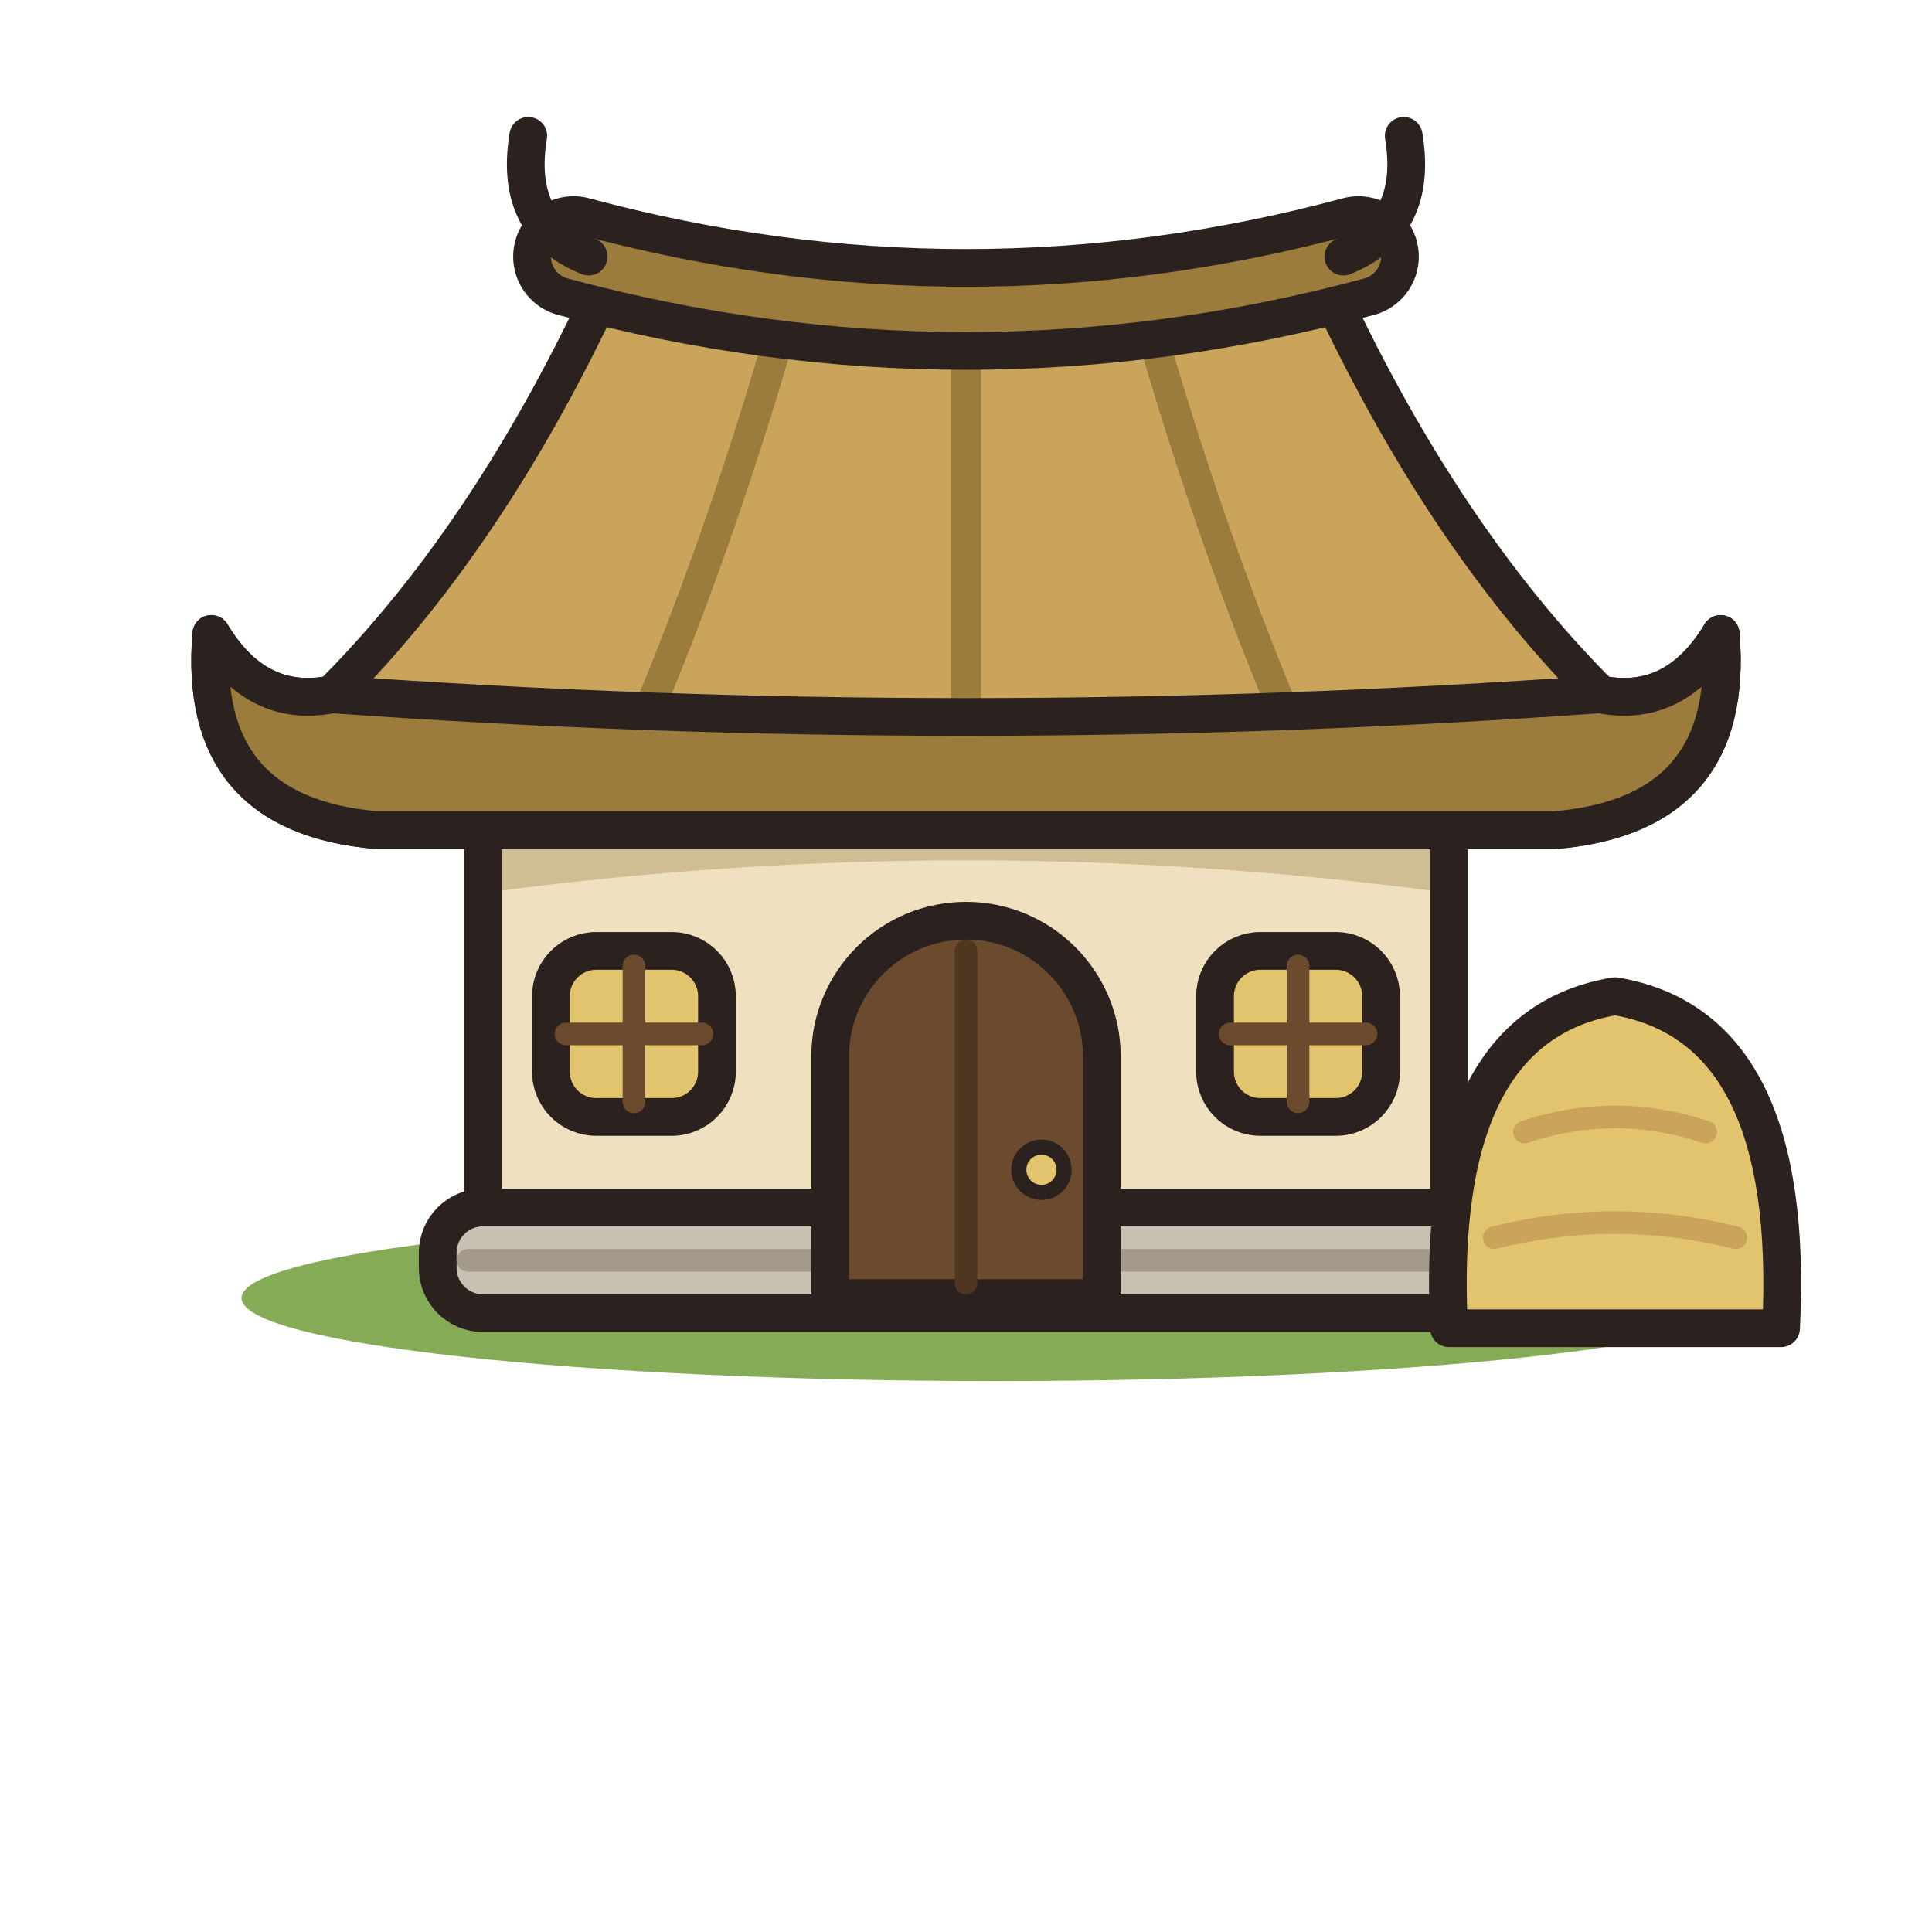
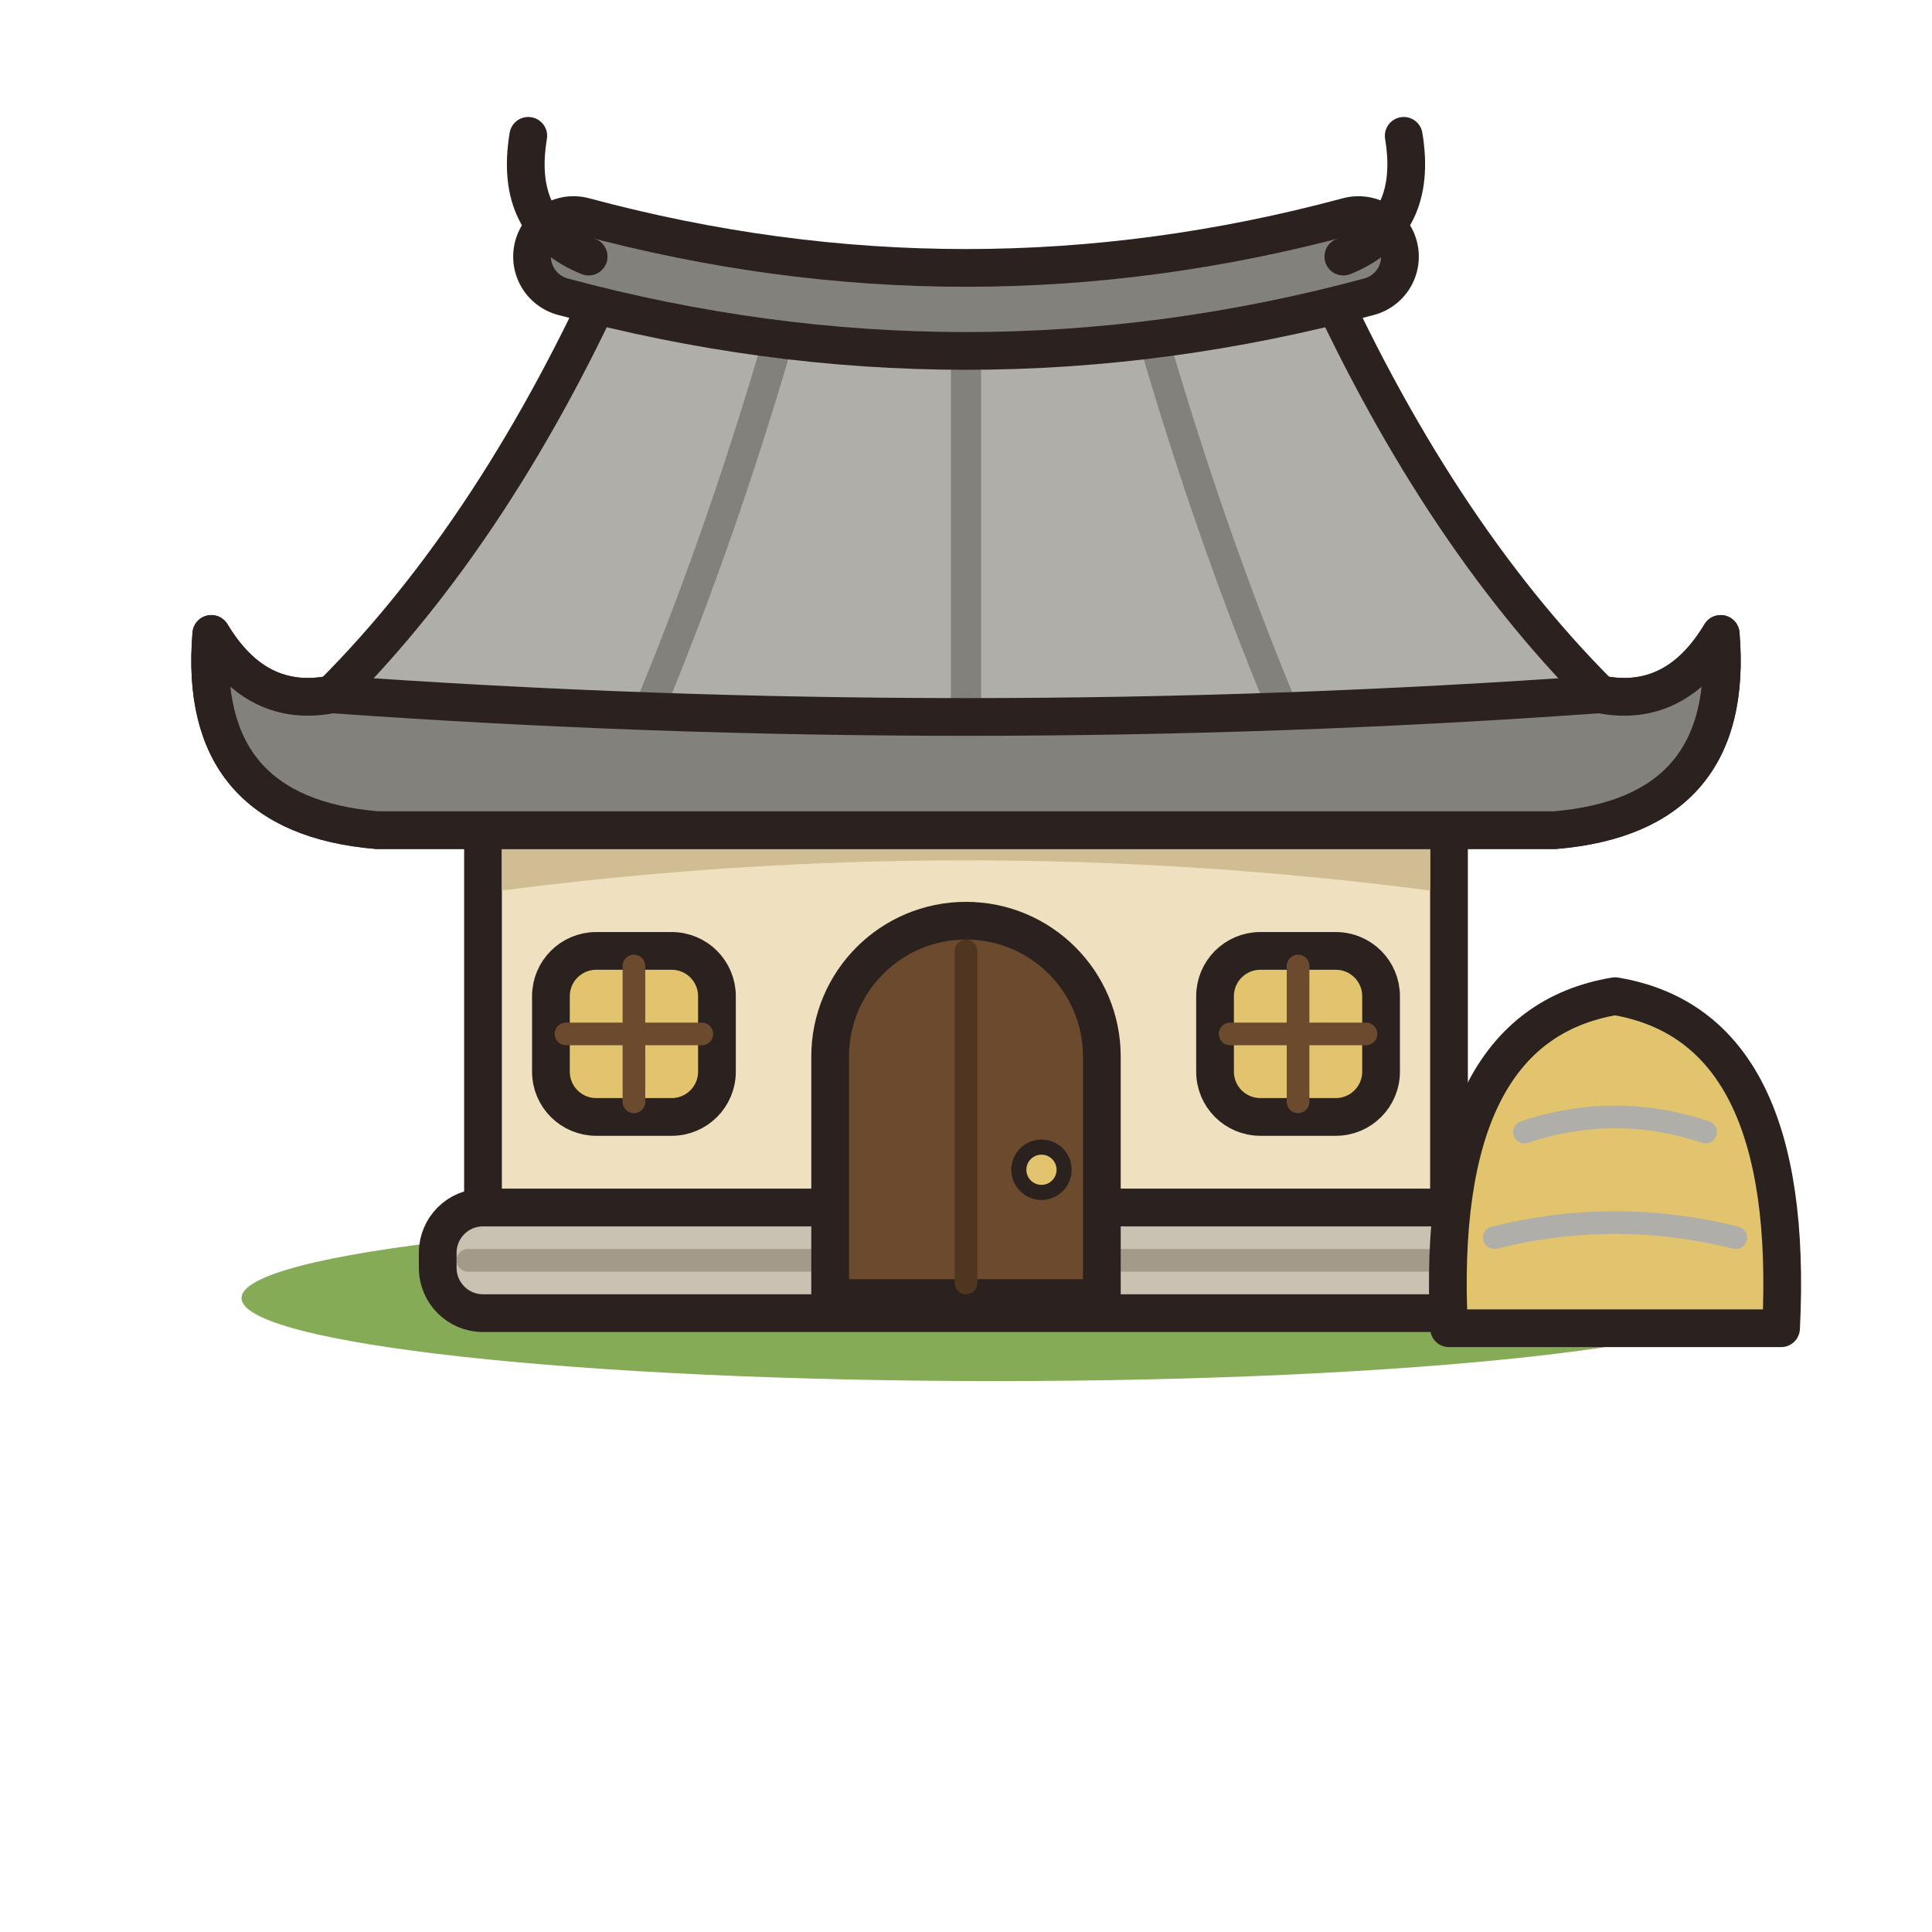
<svg xmlns="http://www.w3.org/2000/svg" viewBox="0 0 256 256" width="256" height="256">
  <ellipse cx="132" cy="172" rx="100" ry="11" fill="#86ab57" />
  <g stroke="#2b2220" stroke-width="5" stroke-linejoin="round" stroke-linecap="round">
    <rect x="64" y="92" width="128" height="78" rx="4" fill="#efe0bf" />
    <path d="M66.5 106 L189.5 106 L189.5 118 Q128 110 66.5 118 Z" fill="#d1bd94" stroke="none" />
    <rect x="58" y="160" width="140" height="14" rx="6" fill="#c9c1b2" />
    <path d="M62 167 L194 167" stroke="#a39a8a" stroke-width="3" />
    <path d="M110 172 L110 140 A18 18 0 0 1 146 140 L146 172 Z" fill="#6b4a2e" />
    <path d="M128 126 L128 170" stroke="#4f3620" stroke-width="3" />
    <circle cx="138" cy="155" r="3" fill="#e2c36e" stroke-width="2" />
    <rect x="73" y="126" width="22" height="22" rx="6" fill="#e2c36e" />
    <path d="M84 128 L84 146 M75 137 L93 137" stroke="#6b4a2e" stroke-width="3" />
    <rect x="161" y="126" width="22" height="22" rx="6" fill="#e2c36e" />
    <path d="M172 128 L172 146 M163 137 L181 137" stroke="#6b4a2e" stroke-width="3" />
-     <path d="M82 34 Q128 44 174 34 Q190 70 212 92 Q222 94 228 84 Q230 108 206 110 L50 110 Q26 108 28 84 Q34 94 44 92 Q66 70 82 34 Z" fill="#c9a45a" />
-     <path d="M104 42 Q96 70 86 94 M128 44 L128 94 M152 42 Q160 70 170 94" fill="none" stroke="#9c7c3c" stroke-width="4" />
-     <path d="M44 92 Q128 98 212 92 Q222 94 228 84 Q230 108 206 110 L50 110 Q26 108 28 84 Q34 94 44 92 Z" fill="#9c7c3c" />
+     <path d="M82 34 Q128 44 174 34 Q190 70 212 92 Q222 94 228 84 Q230 108 206 110 L50 110 Q26 108 28 84 Q34 94 44 92 Q66 70 82 34 Z" fill="#b0aea8" />
+     <path d="M104 42 Q96 70 86 94 M128 44 L128 94 M152 42 Q160 70 170 94" fill="none" stroke="#83817b" stroke-width="4" />
+     <path d="M44 92 Q128 98 212 92 Q222 94 228 84 Q230 108 206 110 L50 110 Q26 108 28 84 Q34 94 44 92 Z" fill="#83817b" />
    <path d="M76 34 Q128 48 180 34" fill="none" stroke-width="16" />
-     <path d="M76 34 Q128 48 180 34" fill="none" stroke="#9c7c3c" stroke-width="6" />
+     <path d="M76 34 Q128 48 180 34" fill="none" stroke="#83817b" stroke-width="6" />
    <path d="M78 34 Q68 30 70 18" fill="none" stroke-width="5" />
    <path d="M178 34 Q188 30 186 18" fill="none" stroke-width="5" />
    <path d="M192 176 Q190 136 214 132 Q238 136 236 176 Z" fill="#e2c36e" />
-     <path d="M202 150 Q214 146 226 150 M198 164 Q214 160 230 164" fill="none" stroke="#c9a45a" stroke-width="3" />
+     <path d="M202 150 Q214 146 226 150 M198 164 Q214 160 230 164" fill="none" stroke="#b0aea8" stroke-width="3" />
  </g>
</svg>
